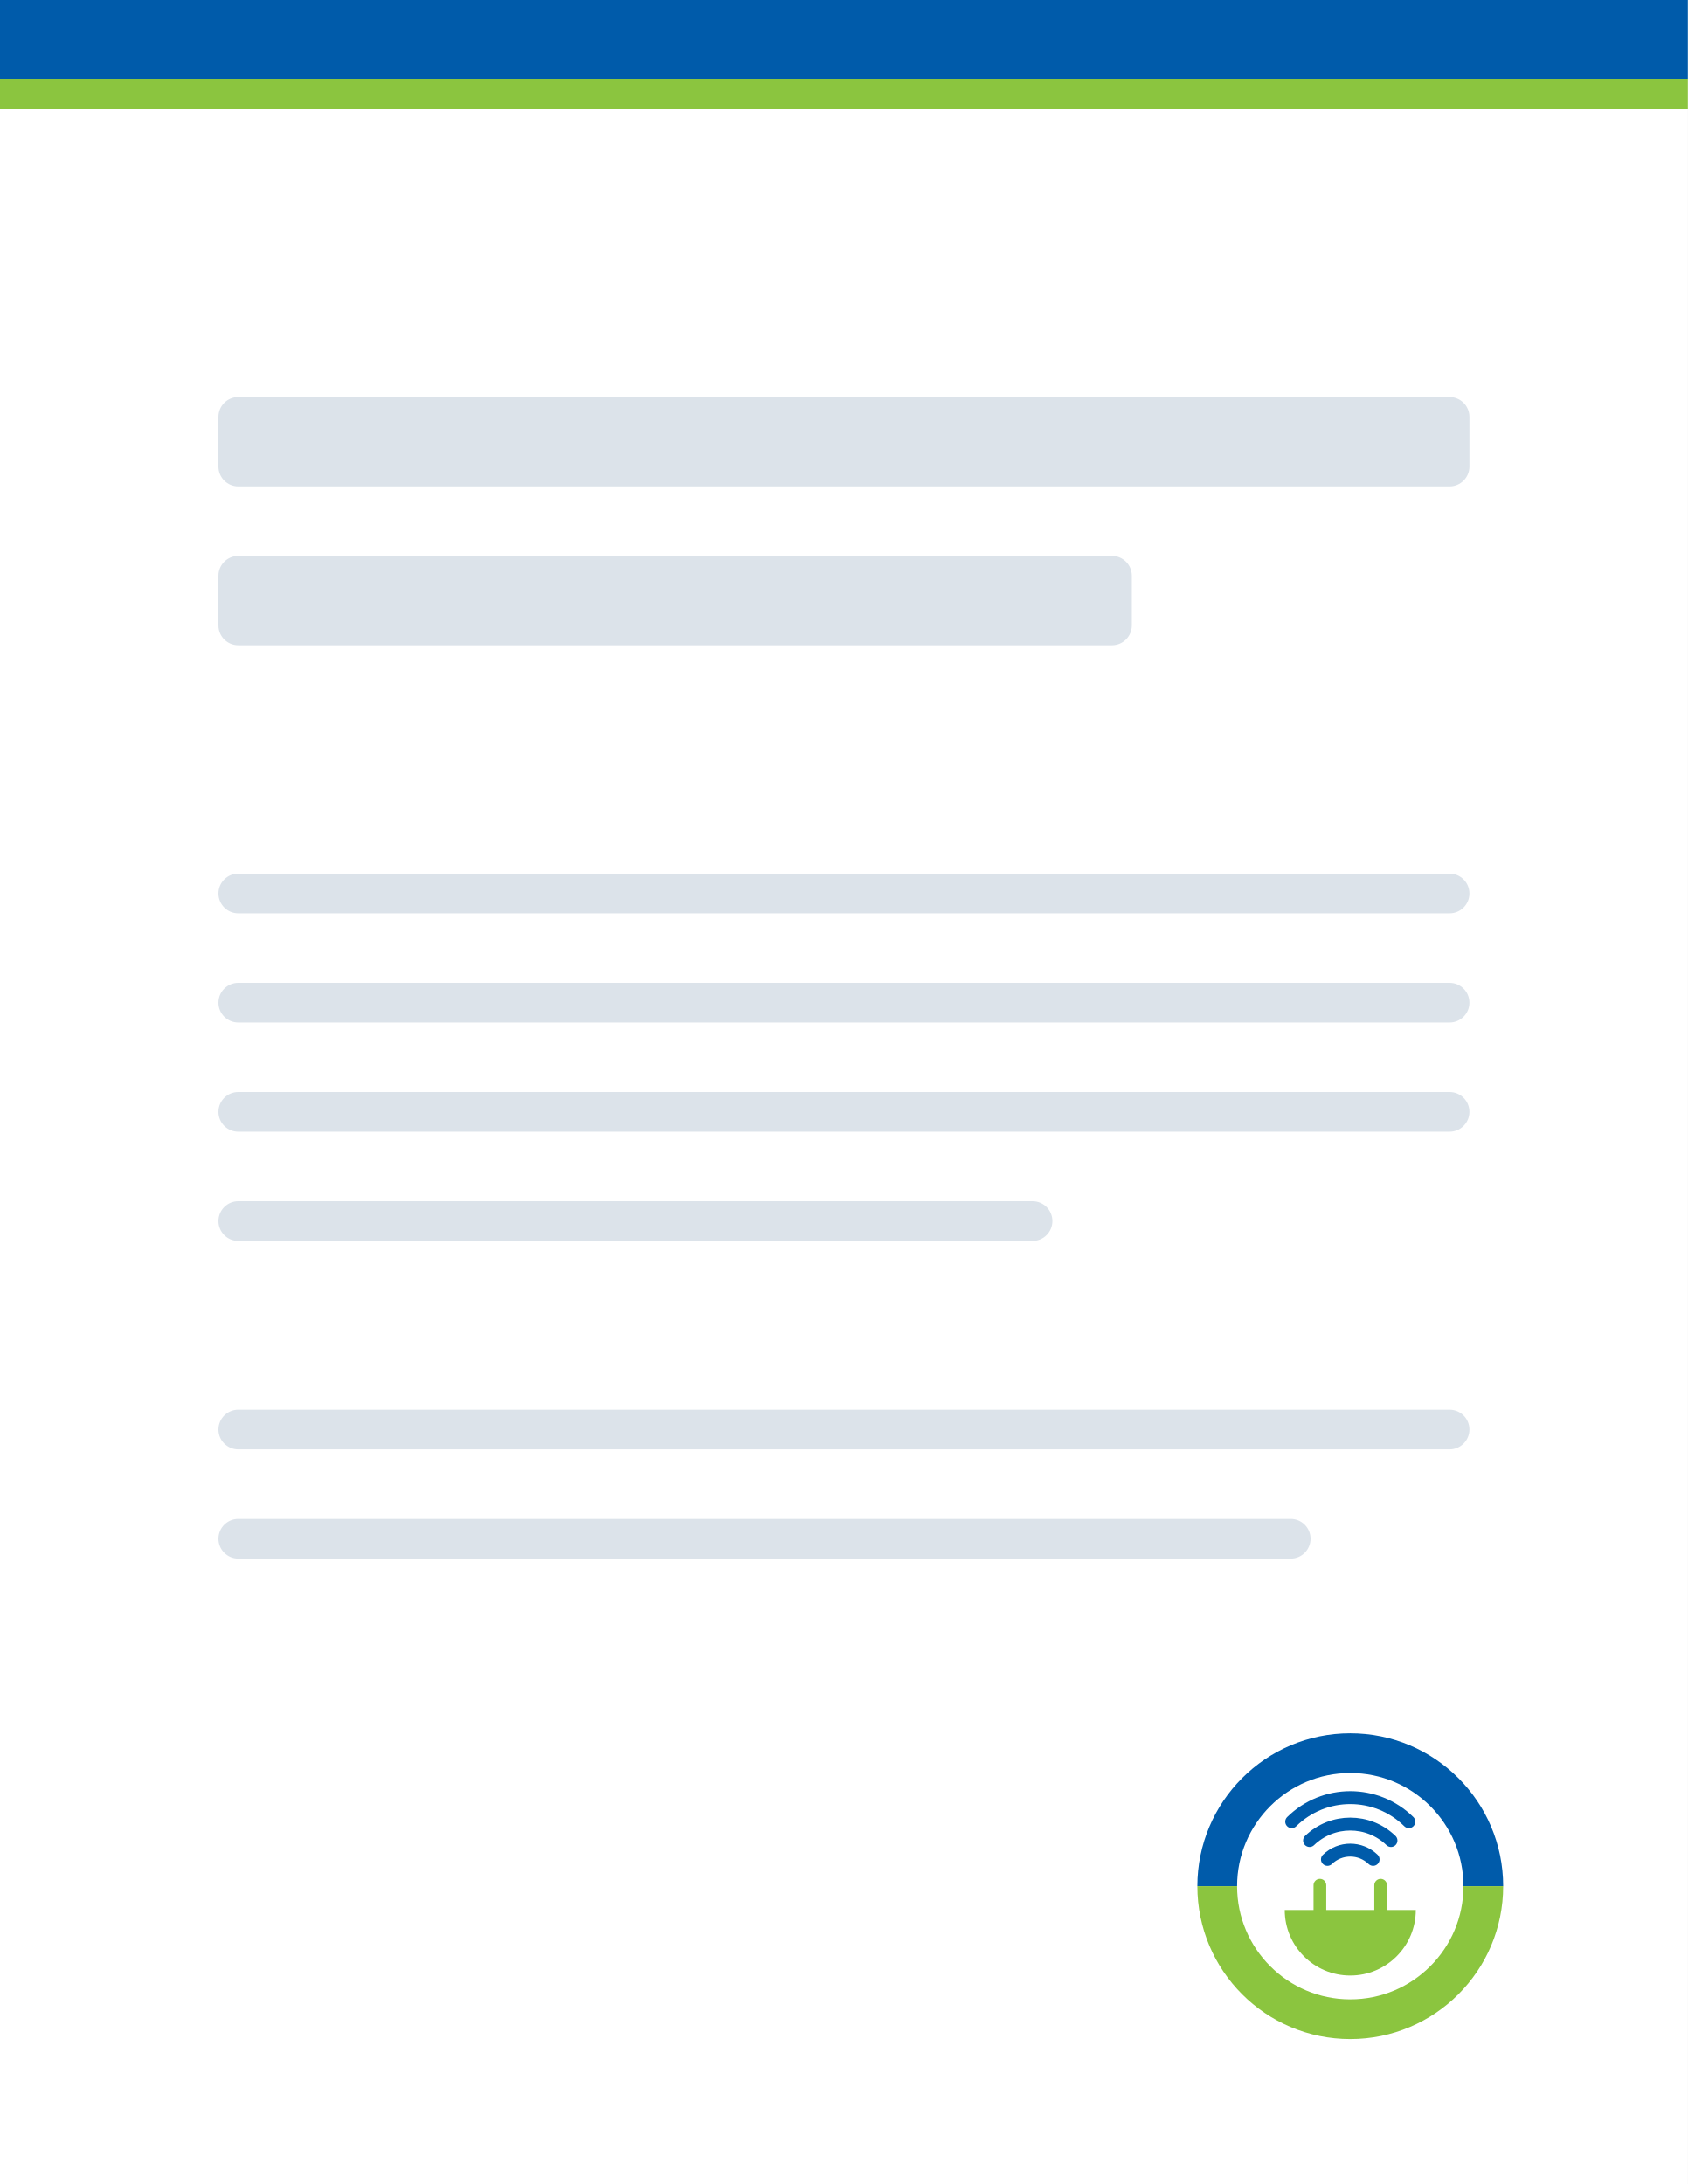
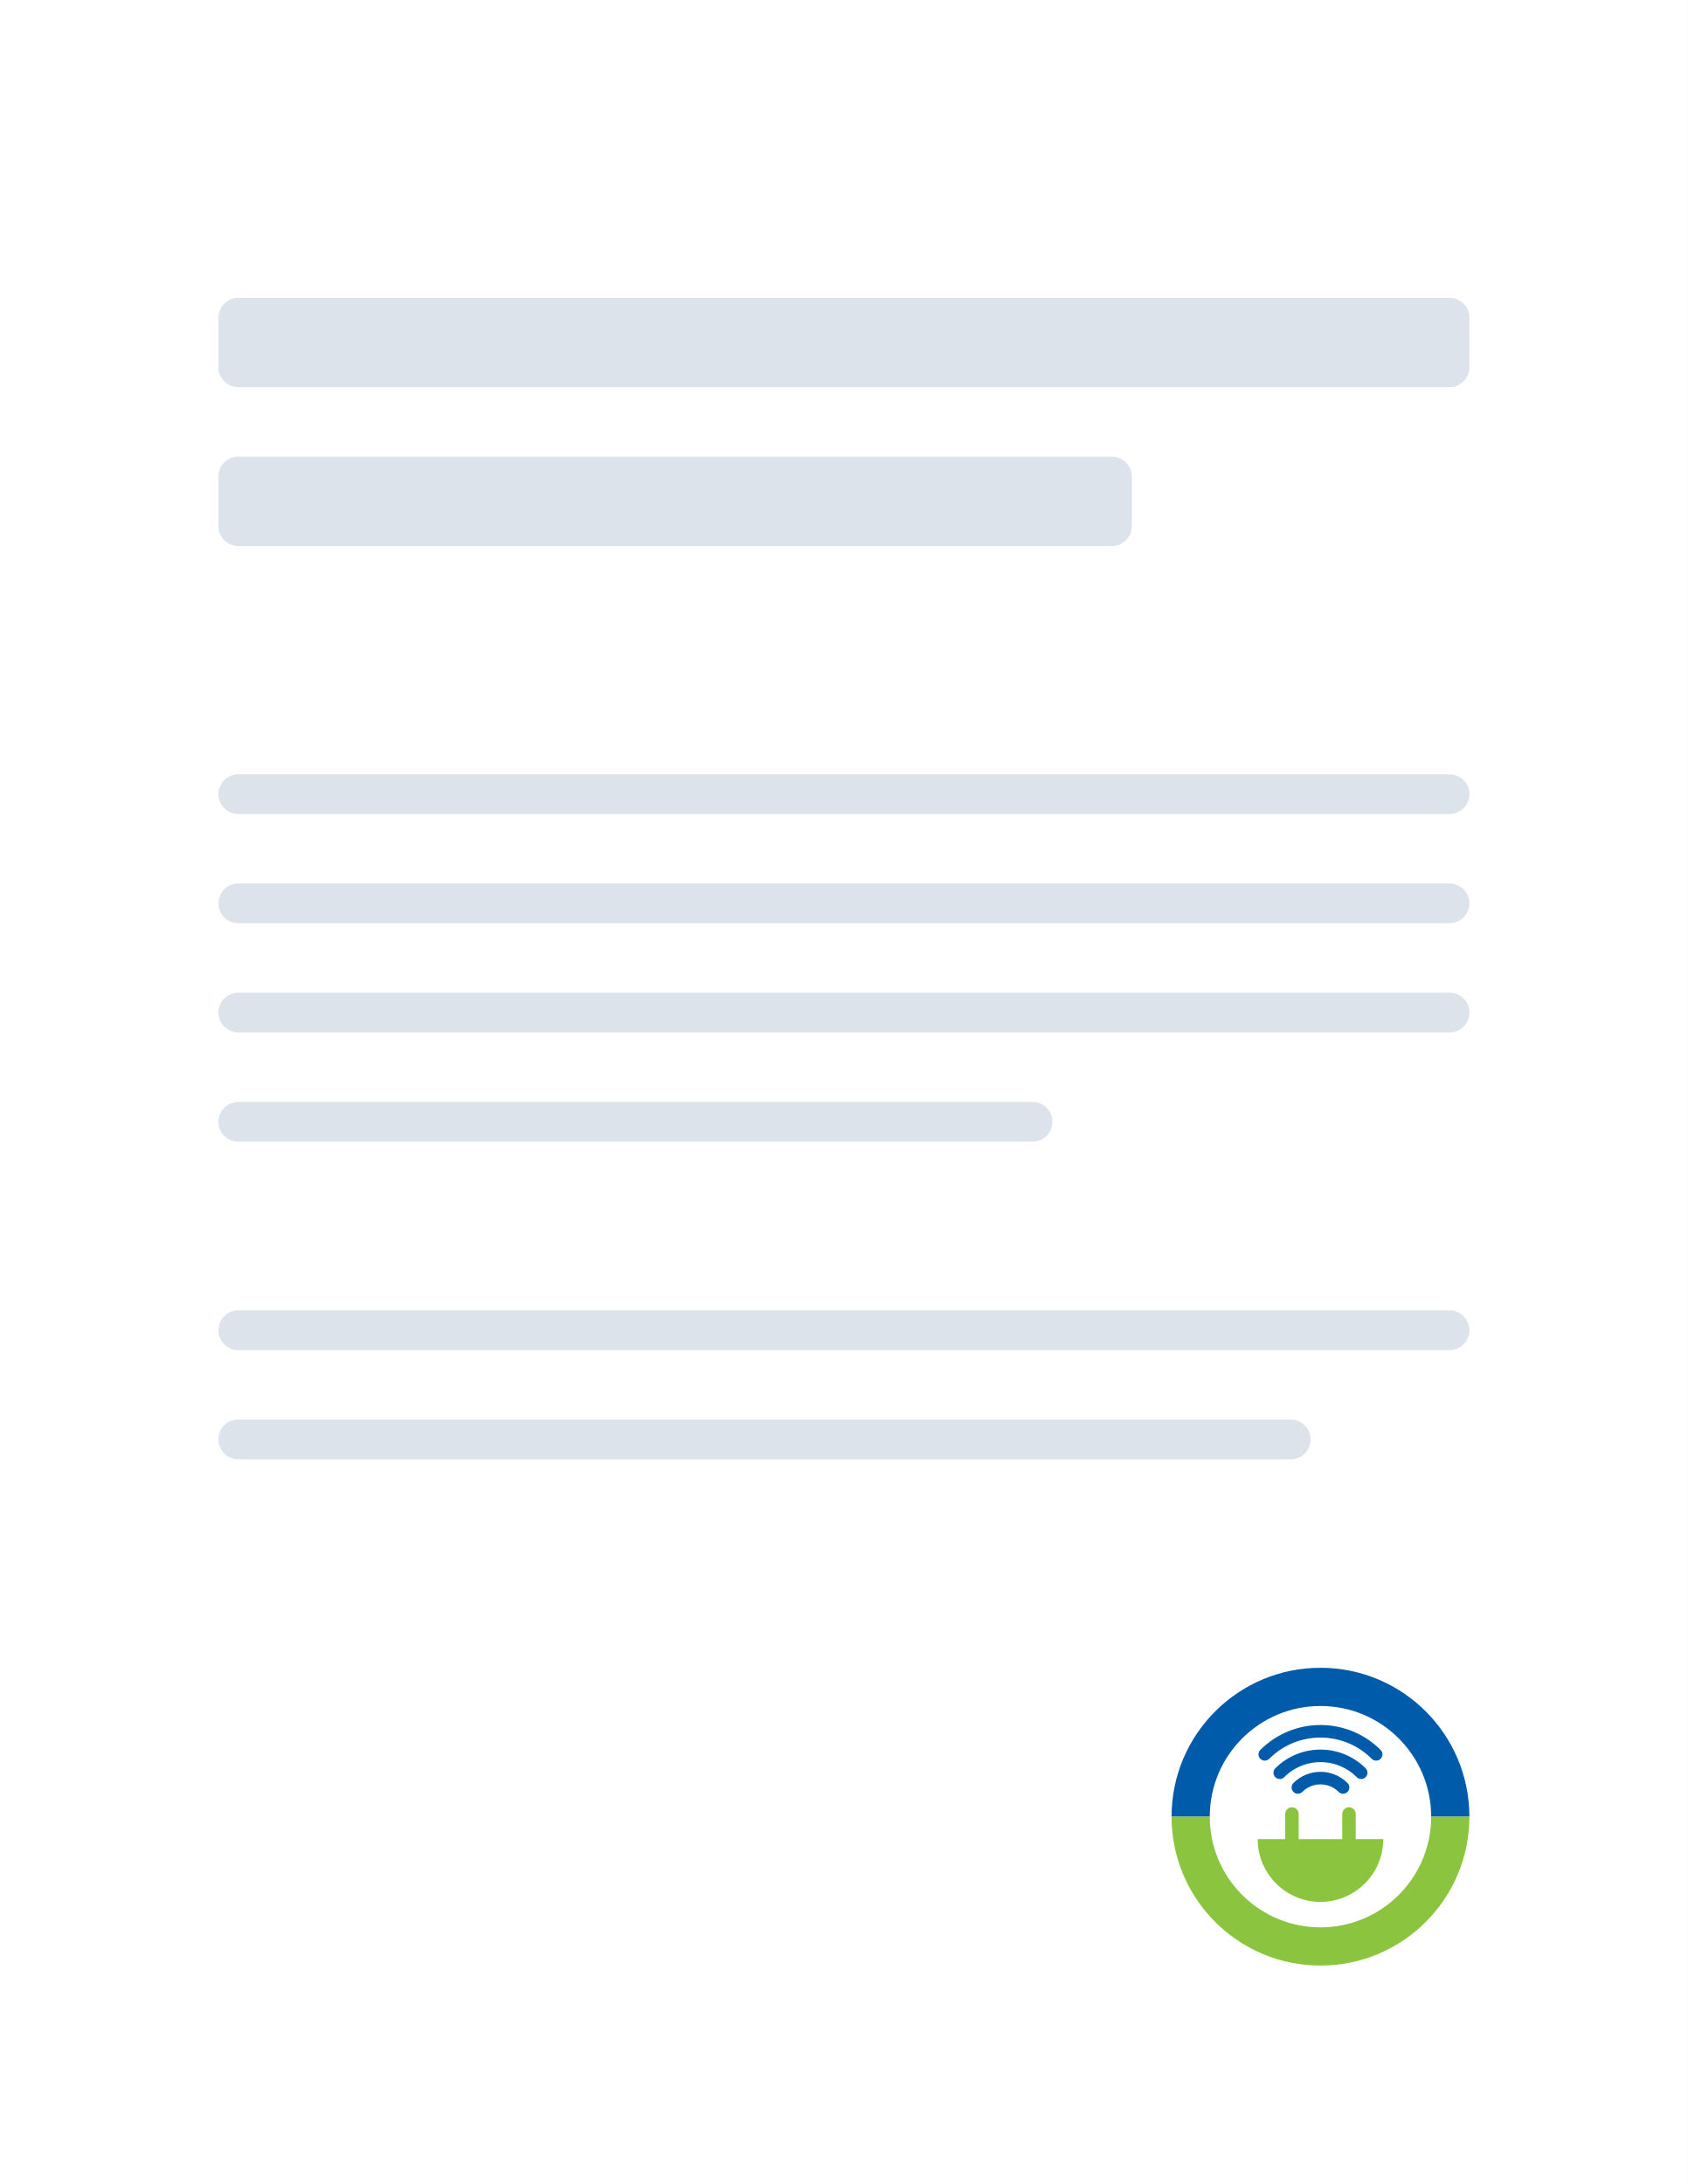
<svg xmlns="http://www.w3.org/2000/svg" viewBox="0 0 170 220" role="img" aria-label="Publication">
  <rect width="170" height="220" fill="#FFFFFF" />
-   <rect x="0" y="0" width="170" height="8" fill="#005BAA" />
-   <rect x="0" y="8" width="170" height="3" fill="#8BC53F" />
  <g fill="#DCE3EA">
-     <rect x="22" y="40" width="126" height="9" rx="2" />
-     <rect x="22" y="56" width="92" height="9" rx="2" />
-     <rect x="22" y="88" width="126" height="4" rx="2" />
-     <rect x="22" y="99" width="126" height="4" rx="2" />
-     <rect x="22" y="110" width="126" height="4" rx="2" />
-     <rect x="22" y="121" width="84" height="4" rx="2" />
-     <rect x="22" y="142" width="126" height="4" rx="2" />
-     <rect x="22" y="153" width="110" height="4" rx="2" />
+     <rect x="22" y="30" width="126" height="9" rx="2" />
+     <rect x="22" y="46" width="92" height="9" rx="2" />
+     <rect x="22" y="78" width="126" height="4" rx="2" />
+     <rect x="22" y="89" width="126" height="4" rx="2" />
+     <rect x="22" y="100" width="126" height="4" rx="2" />
+     <rect x="22" y="111" width="84" height="4" rx="2" />
+     <rect x="22" y="132" width="126" height="4" rx="2" />
+     <rect x="22" y="143" width="110" height="4" rx="2" />
  </g>
-   <g transform="translate(120 174) scale(0.2)">
-     <path d="M13 80A67 67 0 0 1 147 80" fill="none" stroke="#005BAA" stroke-width="20" />
-     <path d="M13 80A67 67 0 0 0 147 80" fill="none" stroke="#8BC53F" stroke-width="20" />
-     <g fill="none" stroke="#005BAA" stroke-width="6.5" stroke-linecap="round">
-       <path d="M50.5 47.5A42 42 0 0 1 109.500 47.5" />
-       <path d="M59.500 57A29.500 29.500 0 0 1 100.500 57" />
-       <path d="M68.500 66.500A16.500 16.500 0 0 1 91.500 66.500" />
+   <g transform="translate(118 168) scale(0.1807)">
+     <path d="M0 83A83 83 0 0 1 166 83H144.7A61.7 61.7 0 0 0 21.3 83Z" fill="#005BAA" />
+     <path d="M0 83A83 83 0 0 0 166 83H144.7A61.7 61.7 0 0 1 21.3 83Z" fill="#8BC53F" />
+     <g fill="none" stroke="#005BAA" stroke-width="7" stroke-linecap="round">
+       <path d="M70.41 66.71A17.8 17.8 0 0 1 95.59 66.71" />
+       <path d="M60.30 58.50A32.1 32.1 0 0 1 105.70 58.50" />
+       <path d="M51.96 48.26A43.9 43.9 0 0 1 114.04 48.26" />
    </g>
-     <path d="M61.500 92V79.500a3.200 3.200 0 0 1 6.400 0V92H92.100V79.500a3.200 3.200 0 0 1 6.400 0V92H113a33 33 0 0 1-66 0Z" fill="#8BC53F" />
+     <path d="M48 95.5H118A35 35 0 0 1 48 95.5Z" fill="#8BC53F" />
+     <g stroke="#8BC53F" stroke-width="7.5" stroke-linecap="round">
+       <path d="M67.1 81.5V96.5M98.9 81.5V96.5" />
+     </g>
  </g>
</svg>
